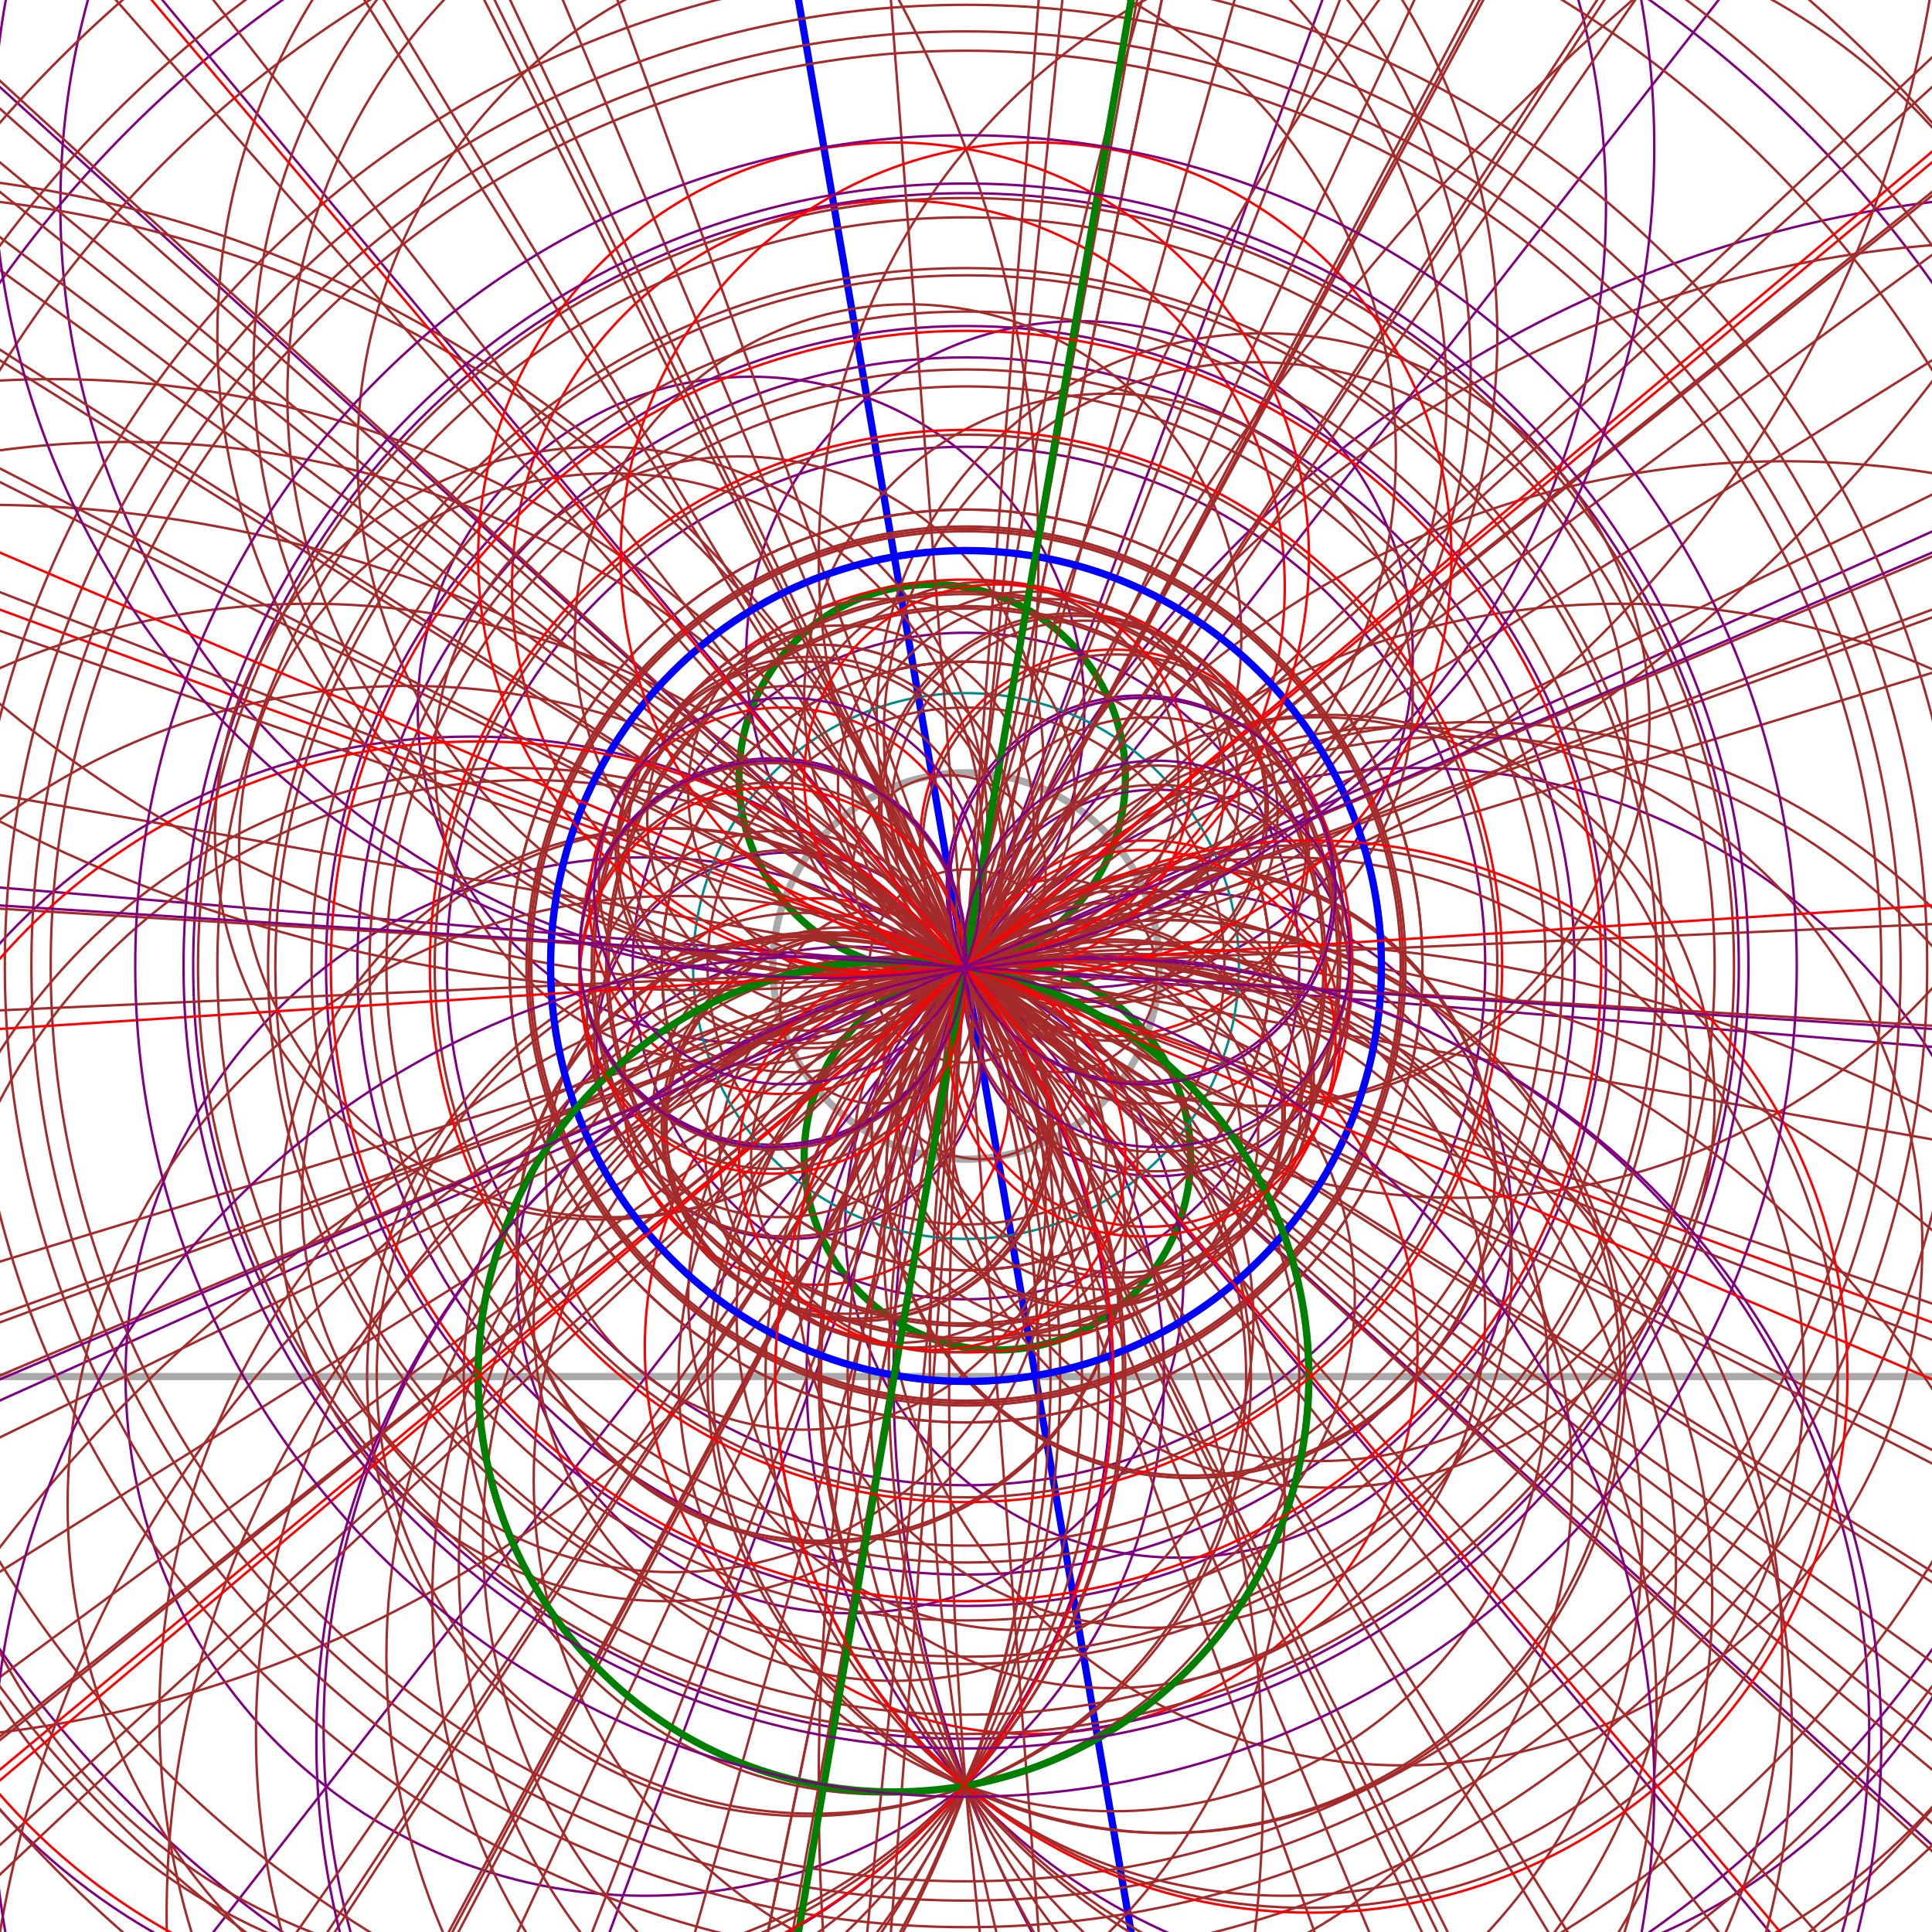
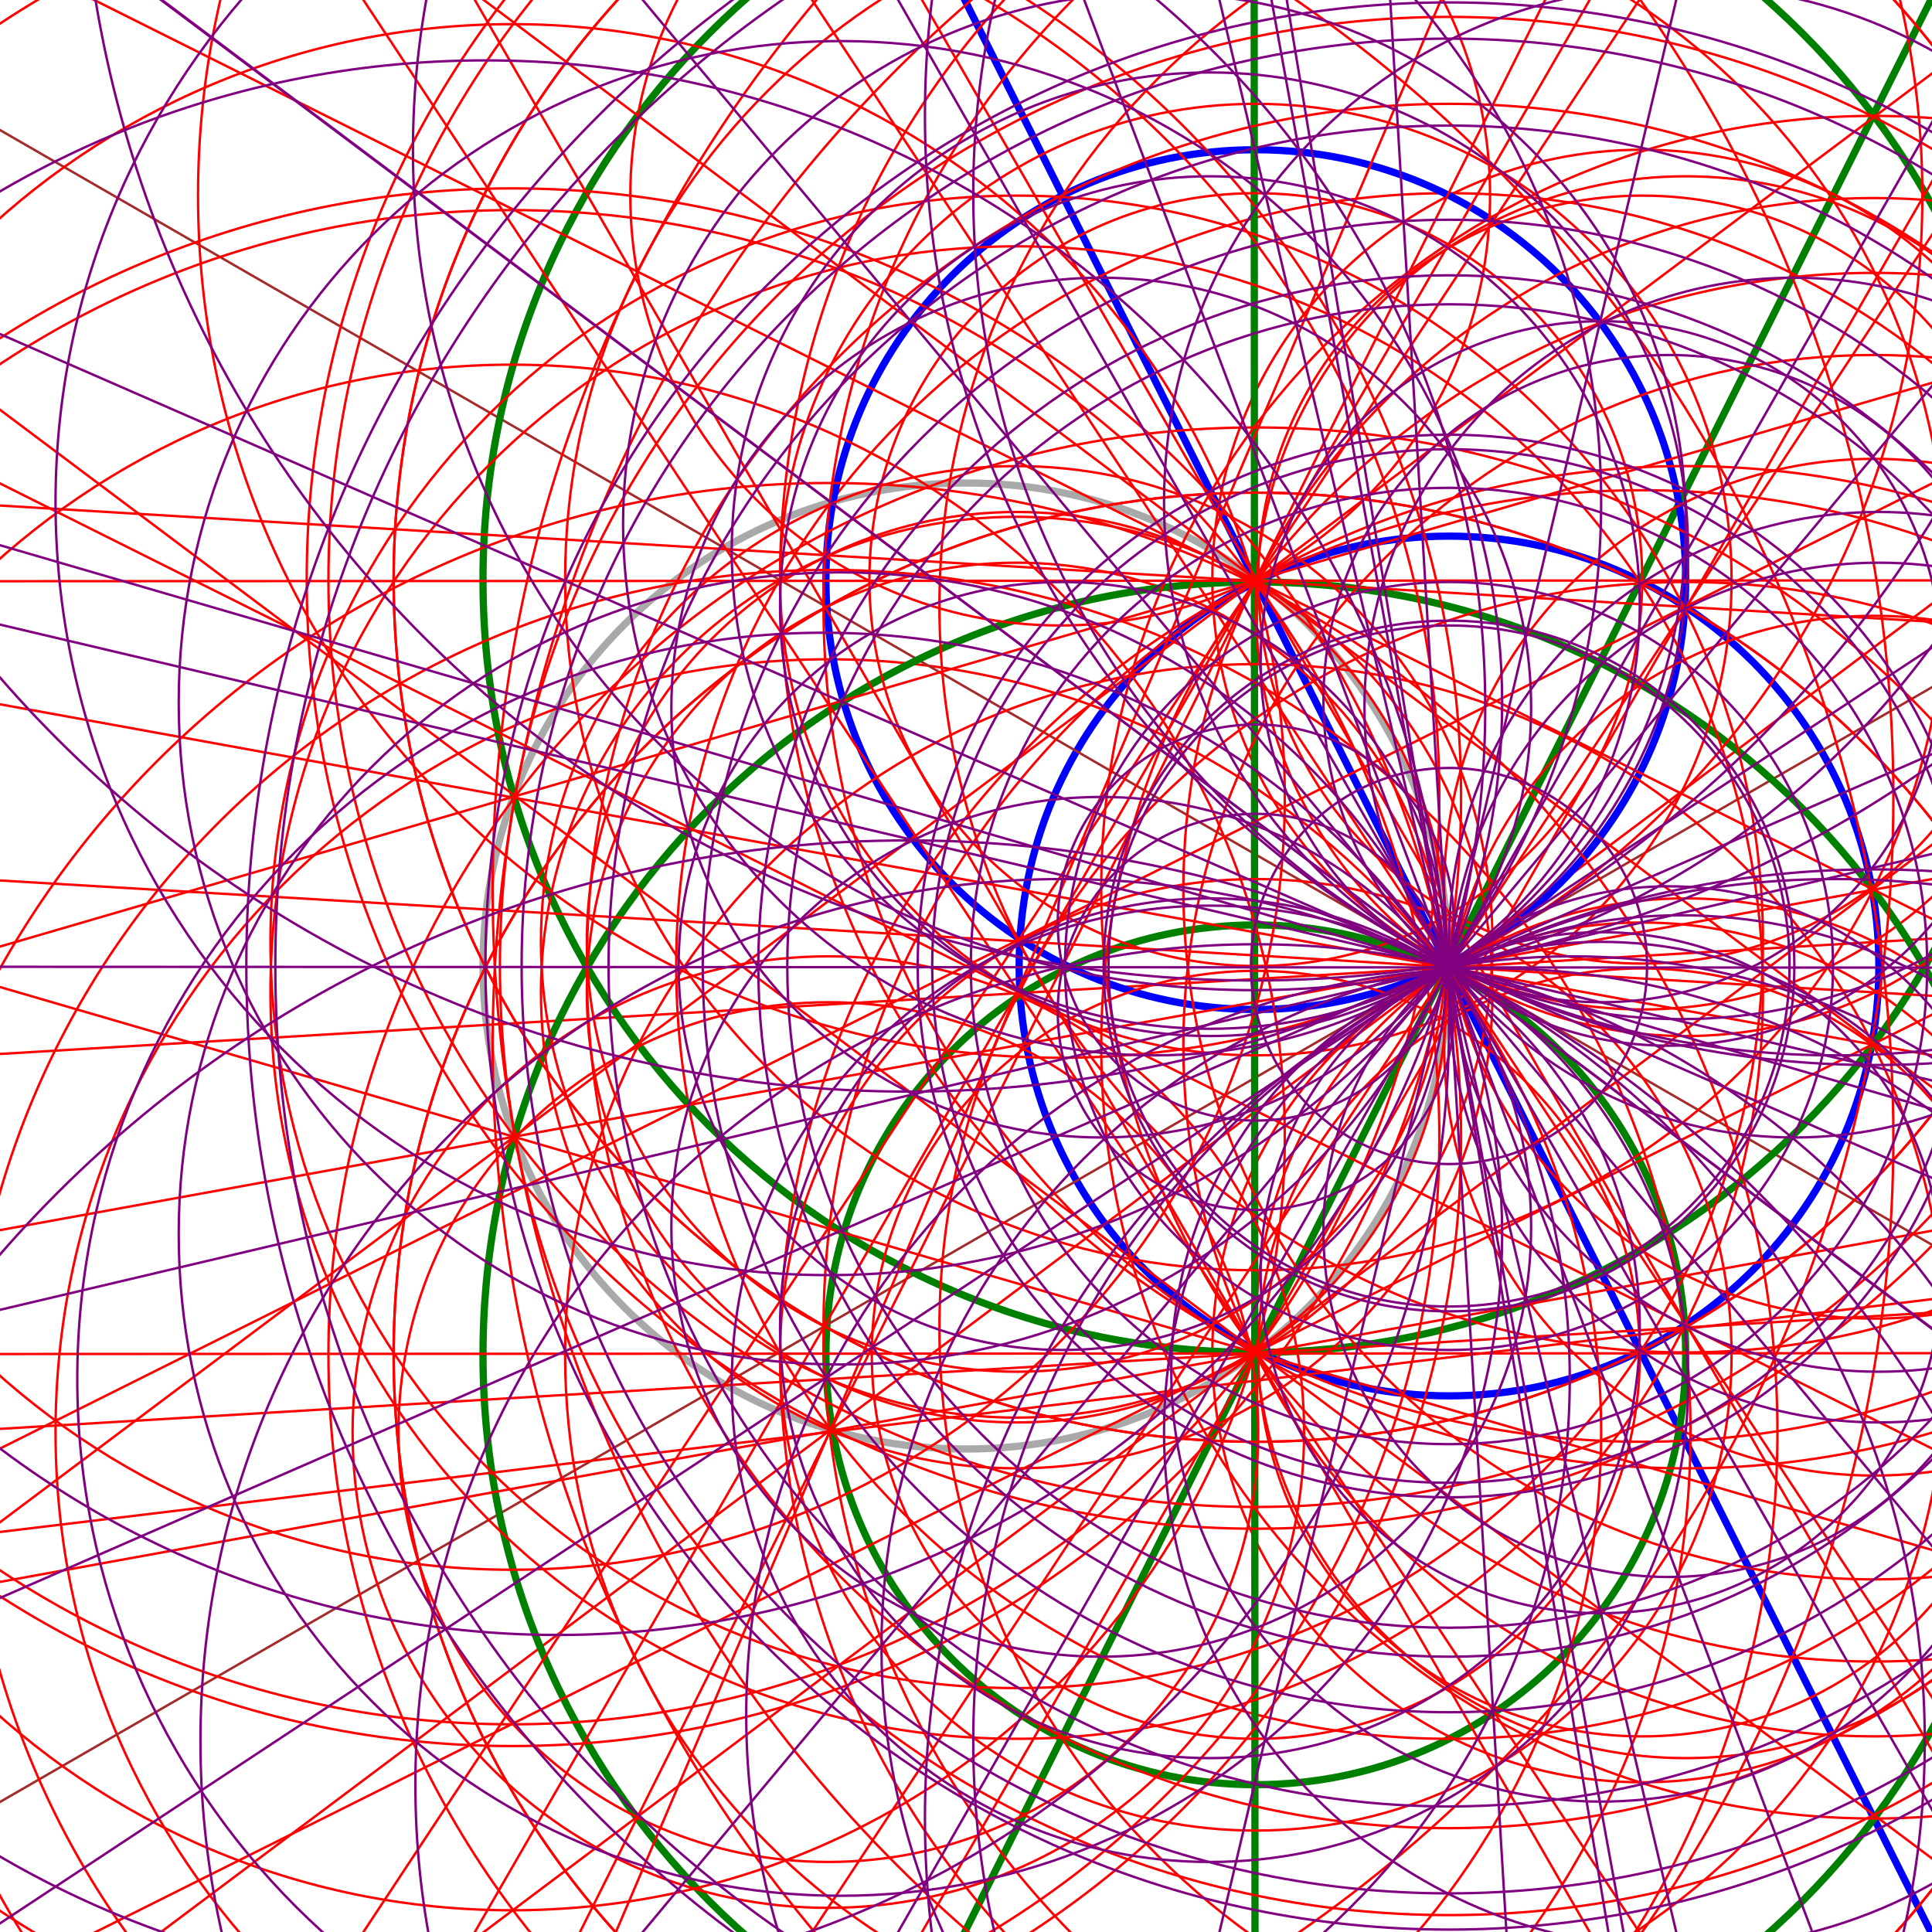
<svg xmlns="http://www.w3.org/2000/svg" viewBox="0 0 800 800">
-   <circle cx="400" cy="400" fill="none" r="80" stroke="darkgray" stroke-width="3" />
-   <line fill="none" stroke="darkgray" stroke-width="3" x1="-800" x2="1600" y1="570" y2="570" />
-   <line fill="none" stroke="blue" stroke-width="3" x1="196" x2="603" y1="-782" y2="1582" />
-   <circle cx="413" cy="479" fill="none" r="80" stroke="green" stroke-width="3" />
-   <circle cx="386" cy="322" fill="none" r="80" stroke="green" stroke-width="3" />
-   <line fill="none" stroke="red" stroke-width="1" x1="-725" x2="1525" y1="-15" y2="815" />
-   <circle cx="475" cy="428" fill="none" r="80" stroke="red" stroke-width="1" />
-   <line fill="none" stroke="red" stroke-width="1" x1="1322" x2="-522" y1="-367" y2="1167" />
-   <circle cx="338" cy="452" fill="none" r="80" stroke="red" stroke-width="1" />
-   <circle cx="400" cy="400" fill="none" r="160" stroke="red" stroke-width="1" />
-   <circle cx="427" cy="558" fill="none" r="160" stroke="red" stroke-width="1" />
-   <circle cx="461" cy="349" fill="none" r="80" stroke="red" stroke-width="1" />
-   <circle cx="324" cy="373" fill="none" r="80" stroke="red" stroke-width="1" />
-   <circle cx="372" cy="243" fill="none" r="160" stroke="red" stroke-width="1" />
-   <circle cx="400" cy="400" fill="none" r="490" stroke="purple" stroke-width="1" />
-   <circle cx="860" cy="570" fill="none" r="490" stroke="purple" stroke-width="1" />
-   <line fill="none" stroke="purple" stroke-width="1" x1="-367" x2="1167" y1="-522" y2="1322" />
-   <circle cx="400" cy="400" fill="none" r="138" stroke="purple" stroke-width="1" />
-   <circle cx="488" cy="507" fill="none" r="138" stroke="purple" stroke-width="1" />
-   <circle cx="400" cy="400" fill="none" r="265" stroke="purple" stroke-width="1" />
-   <circle cx="195" cy="570" fill="none" r="265" stroke="purple" stroke-width="1" />
-   <line fill="none" stroke="purple" stroke-width="1" x1="815" x2="-15" y1="-725" y2="1525" />
-   <circle cx="352" cy="530" fill="none" r="138" stroke="purple" stroke-width="1" />
-   <line fill="none" stroke="purple" stroke-width="1" x1="-795" x2="1595" y1="302" y2="499" />
-   <circle cx="479" cy="407" fill="none" r="80" stroke="purple" stroke-width="1" />
-   <line fill="none" stroke="purple" stroke-width="1" x1="1494" x2="-694" y1="-92" y2="892" />
-   <circle cx="327" cy="433" fill="none" r="80" stroke="purple" stroke-width="1" />
-   <line fill="none" stroke="purple" stroke-width="1" x1="-487" x2="1287" y1="-407" y2="1207" />
-   <circle cx="400" cy="400" fill="none" r="252" stroke="purple" stroke-width="1" />
-   <circle cx="586" cy="570" fill="none" r="252" stroke="purple" stroke-width="1" />
-   <line fill="none" stroke="purple" stroke-width="1" x1="1137" x2="-337" y1="-546" y2="1346" />
-   <circle cx="400" cy="400" fill="none" r="215" stroke="purple" stroke-width="1" />
-   <circle cx="267" cy="570" fill="none" r="215" stroke="purple" stroke-width="1" />
-   <circle cx="400" cy="400" fill="none" r="320" stroke="purple" stroke-width="1" />
-   <circle cx="454" cy="716" fill="none" r="320" stroke="purple" stroke-width="1" />
-   <circle cx="447" cy="271" fill="none" r="138" stroke="purple" stroke-width="1" />
-   <circle cx="311" cy="294" fill="none" r="138" stroke="purple" stroke-width="1" />
-   <circle cx="472" cy="368" fill="none" r="80" stroke="purple" stroke-width="1" />
-   <circle cx="320" cy="394" fill="none" r="80" stroke="purple" stroke-width="1" />
-   <circle cx="345" cy="85" fill="none" r="320" stroke="purple" stroke-width="1" />
-   <circle cx="550" cy="456" fill="none" r="160" stroke="brown" stroke-width="1" />
-   <circle cx="276" cy="503" fill="none" r="160" stroke="brown" stroke-width="1" />
-   <circle cx="249" cy="345" fill="none" r="160" stroke="brown" stroke-width="1" />
-   <circle cx="523" cy="298" fill="none" r="160" stroke="brown" stroke-width="1" />
-   <line fill="none" stroke="brown" stroke-width="1" x1="1525" x2="-725" y1="-15" y2="815" />
-   <circle cx="-60" cy="570" fill="none" r="490" stroke="brown" stroke-width="1" />
-   <circle cx="483" cy="883" fill="none" r="490" stroke="brown" stroke-width="1" />
-   <circle cx="316" cy="-83" fill="none" r="490" stroke="brown" stroke-width="1" />
-   <circle cx="-60" cy="231" fill="none" r="490" stroke="brown" stroke-width="1" />
-   <line fill="none" stroke="brown" stroke-width="1" x1="905" x2="-105" y1="-688" y2="1488" />
-   <circle cx="433" cy="328" fill="none" r="80" stroke="brown" stroke-width="1" />
-   <line fill="none" stroke="brown" stroke-width="1" x1="722" x2="77" y1="-755" y2="1555" />
-   <circle cx="378" cy="478" fill="none" r="80" stroke="brown" stroke-width="1" />
-   <line fill="none" stroke="brown" stroke-width="1" x1="-781" x2="1581" y1="190" y2="611" />
-   <circle cx="400" cy="400" fill="none" r="966" stroke="brown" stroke-width="1" />
-   <circle cx="1351" cy="570" fill="none" r="966" stroke="brown" stroke-width="1" />
-   <line fill="none" stroke="brown" stroke-width="1" x1="610" x2="189" y1="-781" y2="1581" />
-   <circle cx="400" cy="400" fill="none" r="172" stroke="brown" stroke-width="1" />
-   <circle cx="369" cy="570" fill="none" r="172" stroke="brown" stroke-width="1" />
-   <line fill="none" stroke="brown" stroke-width="1" x1="639" x2="160" y1="-775" y2="1575" />
-   <circle cx="400" cy="400" fill="none" r="149" stroke="brown" stroke-width="1" />
-   <circle cx="370" cy="547" fill="none" r="149" stroke="brown" stroke-width="1" />
-   <circle cx="400" cy="400" fill="none" r="981" stroke="brown" stroke-width="1" />
-   <circle cx="1320" cy="740" fill="none" r="981" stroke="brown" stroke-width="1" />
-   <circle cx="451" cy="462" fill="none" r="80" stroke="brown" stroke-width="1" />
-   <circle cx="400" cy="400" fill="none" r="113" stroke="darkcyan" stroke-width="1" />
-   <circle cx="348" cy="339" fill="none" r="80" stroke="brown" stroke-width="1" />
-   <circle cx="400" cy="400" fill="none" r="220" stroke="brown" stroke-width="1" />
-   <circle cx="541" cy="570" fill="none" r="220" stroke="brown" stroke-width="1" />
-   <circle cx="423" cy="537" fill="none" r="138" stroke="brown" stroke-width="1" />
-   <circle cx="376" cy="264" fill="none" r="138" stroke="brown" stroke-width="1" />
-   <line fill="none" stroke="brown" stroke-width="1" x1="1504" x2="-704" y1="-68" y2="868" />
-   <circle cx="473" cy="369" fill="none" r="80" stroke="brown" stroke-width="1" />
-   <line fill="none" stroke="brown" stroke-width="1" x1="1061" x2="-261" y1="-600" y2="1400" />
-   <circle cx="355" cy="467" fill="none" r="80" stroke="brown" stroke-width="1" />
-   <line fill="none" stroke="brown" stroke-width="1" x1="-536" x2="1336" y1="-350" y2="1150" />
-   <circle cx="400" cy="400" fill="none" r="271" stroke="brown" stroke-width="1" />
-   <circle cx="611" cy="570" fill="none" r="271" stroke="brown" stroke-width="1" />
-   <line fill="none" stroke="brown" stroke-width="1" x1="639" x2="160" y1="-775" y2="1575" />
-   <circle cx="400" cy="400" fill="none" r="173" stroke="brown" stroke-width="1" />
-   <circle cx="365" cy="570" fill="none" r="173" stroke="brown" stroke-width="1" />
-   <circle cx="400" cy="400" fill="none" r="240" stroke="brown" stroke-width="1" />
-   <circle cx="440" cy="637" fill="none" r="240" stroke="brown" stroke-width="1" />
-   <line fill="none" stroke="brown" stroke-width="1" x1="-522" x2="1322" y1="-367" y2="1167" />
-   <circle cx="604" cy="570" fill="none" r="265" stroke="brown" stroke-width="1" />
-   <circle cx="444" cy="662" fill="none" r="265" stroke="brown" stroke-width="1" />
-   <circle cx="355" cy="139" fill="none" r="265" stroke="brown" stroke-width="1" />
-   <circle cx="604" cy="231" fill="none" r="265" stroke="brown" stroke-width="1" />
-   <line fill="none" stroke="brown" stroke-width="1" x1="-219" x2="1019" y1="-627" y2="1427" />
-   <circle cx="441" cy="469" fill="none" r="80" stroke="brown" stroke-width="1" />
-   <line fill="none" stroke="brown" stroke-width="1" x1="-497" x2="1297" y1="-396" y2="1196" />
-   <circle cx="340" cy="347" fill="none" r="80" stroke="brown" stroke-width="1" />
-   <line fill="none" stroke="brown" stroke-width="1" x1="-7" x2="807" y1="-728" y2="1528" />
-   <circle cx="400" cy="400" fill="none" r="180" stroke="brown" stroke-width="1" />
-   <circle cx="461" cy="570" fill="none" r="180" stroke="brown" stroke-width="1" />
-   <line fill="none" stroke="brown" stroke-width="1" x1="1528" x2="-728" y1="-7" y2="807" />
-   <circle cx="400" cy="400" fill="none" r="499" stroke="brown" stroke-width="1" />
-   <circle cx="-69" cy="570" fill="none" r="499" stroke="brown" stroke-width="1" />
-   <line fill="none" stroke="brown" stroke-width="1" x1="-62" x2="862" y1="-707" y2="1507" />
-   <circle cx="400" cy="400" fill="none" r="155" stroke="brown" stroke-width="1" />
-   <circle cx="460" cy="544" fill="none" r="155" stroke="brown" stroke-width="1" />
-   <circle cx="400" cy="400" fill="none" r="531" stroke="brown" stroke-width="1" />
-   <circle cx="-8" cy="740" fill="none" r="531" stroke="brown" stroke-width="1" />
-   <circle cx="372" cy="476" fill="none" r="80" stroke="brown" stroke-width="1" />
-   <circle cx="427" cy="325" fill="none" r="80" stroke="brown" stroke-width="1" />
-   <circle cx="400" cy="400" fill="none" r="181" stroke="brown" stroke-width="1" />
-   <circle cx="337" cy="570" fill="none" r="181" stroke="brown" stroke-width="1" />
-   <line fill="none" stroke="brown" stroke-width="1" x1="-557" x2="1357" y1="-322" y2="1122" />
-   <circle cx="463" cy="449" fill="none" r="80" stroke="brown" stroke-width="1" />
-   <line fill="none" stroke="brown" stroke-width="1" x1="-797" x2="1597" y1="328" y2="473" />
-   <circle cx="320" cy="396" fill="none" r="80" stroke="brown" stroke-width="1" />
-   <line fill="none" stroke="brown" stroke-width="1" x1="-135" x2="935" y1="-673" y2="1473" />
-   <circle cx="400" cy="400" fill="none" r="189" stroke="brown" stroke-width="1" />
-   <circle cx="484" cy="570" fill="none" r="189" stroke="brown" stroke-width="1" />
-   <line fill="none" stroke="brown" stroke-width="1" x1="1274" x2="-474" y1="-422" y2="1222" />
-   <circle cx="400" cy="400" fill="none" r="247" stroke="brown" stroke-width="1" />
-   <circle cx="219" cy="570" fill="none" r="247" stroke="brown" stroke-width="1" />
-   <circle cx="400" cy="400" fill="none" r="2060" stroke="brown" stroke-width="1" />
-   <circle cx="2453" cy="570" fill="none" r="2060" stroke="brown" stroke-width="1" />
-   <circle cx="400" cy="400" fill="none" r="40" stroke="brown" stroke-width="1" />
-   <circle cx="439" cy="404" fill="none" r="40" stroke="brown" stroke-width="1" />
-   <line fill="none" stroke="brown" stroke-width="1" x1="1083" x2="-283" y1="-586" y2="1386" />
-   <circle cx="445" cy="335" fill="none" r="80" stroke="brown" stroke-width="1" />
-   <line fill="none" stroke="brown" stroke-width="1" x1="-112" x2="912" y1="-685" y2="1485" />
-   <circle cx="434" cy="473" fill="none" r="80" stroke="brown" stroke-width="1" />
-   <circle cx="406" cy="440" fill="none" r="40" stroke="brown" stroke-width="1" />
-   <line fill="none" stroke="brown" stroke-width="1" x1="-484" x2="1284" y1="-410" y2="1210" />
-   <circle cx="400" cy="400" fill="none" r="126" stroke="brown" stroke-width="1" />
-   <circle cx="493" cy="486" fill="none" r="126" stroke="brown" stroke-width="1" />
-   <line fill="none" stroke="brown" stroke-width="1" x1="-733" x2="1533" y1="6" y2="795" />
-   <circle cx="400" cy="400" fill="none" r="154" stroke="brown" stroke-width="1" />
-   <circle cx="546" cy="451" fill="none" r="154" stroke="brown" stroke-width="1" />
-   <circle cx="400" cy="400" fill="none" r="413" stroke="brown" stroke-width="1" />
-   <circle cx="22" cy="570" fill="none" r="413" stroke="brown" stroke-width="1" />
-   <circle cx="363" cy="417" fill="none" r="40" stroke="brown" stroke-width="1" />
-   <line fill="none" stroke="brown" stroke-width="1" x1="520" x2="279" y1="-793" y2="1593" />
-   <circle cx="391" cy="480" fill="none" r="80" stroke="brown" stroke-width="1" />
-   <line fill="none" stroke="brown" stroke-width="1" x1="-573" x2="1373" y1="-301" y2="1101" />
-   <circle cx="335" cy="354" fill="none" r="80" stroke="brown" stroke-width="1" />
-   <line fill="none" stroke="brown" stroke-width="1" x1="963" x2="-163" y1="-659" y2="1459" />
-   <circle cx="340" cy="512" fill="none" r="126" stroke="brown" stroke-width="1" />
-   <line fill="none" stroke="brown" stroke-width="1" x1="1336" x2="-536" y1="-350" y2="1150" />
-   <circle cx="279" cy="497" fill="none" r="154" stroke="brown" stroke-width="1" />
-   <circle cx="459" cy="454" fill="none" r="80" stroke="brown" stroke-width="1" />
-   <circle cx="340" cy="347" fill="none" r="80" stroke="brown" stroke-width="1" />
-   <circle cx="400" cy="400" fill="none" r="126" stroke="brown" stroke-width="1" />
-   <circle cx="493" cy="485" fill="none" r="126" stroke="brown" stroke-width="1" />
-   <line fill="none" stroke="brown" stroke-width="1" x1="1287" x2="-487" y1="-407" y2="1207" />
-   <circle cx="213" cy="570" fill="none" r="252" stroke="brown" stroke-width="1" />
-   <circle cx="442" cy="649" fill="none" r="252" stroke="brown" stroke-width="1" />
-   <circle cx="357" cy="152" fill="none" r="252" stroke="brown" stroke-width="1" />
-   <line fill="none" stroke="brown" stroke-width="1" x1="966" x2="-166" y1="-657" y2="1457" />
-   <circle cx="280" cy="623" fill="none" r="252" stroke="brown" stroke-width="1" />
-   <line fill="none" stroke="brown" stroke-width="1" x1="1338" x2="-538" y1="-348" y2="1148" />
-   <circle cx="462" cy="351" fill="none" r="80" stroke="brown" stroke-width="1" />
-   <line fill="none" stroke="brown" stroke-width="1" x1="1056" x2="-256" y1="-604" y2="1404" />
-   <circle cx="356" cy="467" fill="none" r="80" stroke="brown" stroke-width="1" />
-   <line fill="none" stroke="brown" stroke-width="1" x1="-719" x2="1519" y1="-33" y2="833" />
-   <circle cx="400" cy="400" fill="none" r="470" stroke="brown" stroke-width="1" />
-   <circle cx="838" cy="570" fill="none" r="470" stroke="brown" stroke-width="1" />
-   <line fill="none" stroke="brown" stroke-width="1" x1="833" x2="-33" y1="-719" y2="1519" />
-   <circle cx="400" cy="400" fill="none" r="182" stroke="brown" stroke-width="1" />
-   <circle cx="334" cy="570" fill="none" r="182" stroke="brown" stroke-width="1" />
-   <circle cx="400" cy="400" fill="none" r="398" stroke="brown" stroke-width="1" />
-   <circle cx="467" cy="793" fill="none" r="398" stroke="brown" stroke-width="1" />
-   <line fill="none" stroke="brown" stroke-width="1" x1="958" x2="-158" y1="-662" y2="1462" />
-   <circle cx="400" cy="400" fill="none" r="126" stroke="brown" stroke-width="1" />
-   <circle cx="340" cy="513" fill="none" r="126" stroke="brown" stroke-width="1" />
-   <line fill="none" stroke="brown" stroke-width="1" x1="491" x2="308" y1="-796" y2="1596" />
-   <circle cx="400" cy="400" fill="none" r="310" stroke="brown" stroke-width="1" />
-   <circle cx="376" cy="710" fill="none" r="310" stroke="brown" stroke-width="1" />
-   <circle cx="350" cy="464" fill="none" r="80" stroke="brown" stroke-width="1" />
-   <circle cx="449" cy="337" fill="none" r="80" stroke="brown" stroke-width="1" />
-   <circle cx="400" cy="400" fill="none" r="107" stroke="brown" stroke-width="1" />
-   <circle cx="333" cy="485" fill="none" r="107" stroke="brown" stroke-width="1" />
-   <line fill="none" stroke="brown" stroke-width="1" x1="-337" x2="1137" y1="-546" y2="1346" />
-   <circle cx="532" cy="570" fill="none" r="215" stroke="brown" stroke-width="1" />
-   <circle cx="436" cy="613" fill="none" r="215" stroke="brown" stroke-width="1" />
-   <circle cx="363" cy="188" fill="none" r="215" stroke="brown" stroke-width="1" />
-   <line fill="none" stroke="brown" stroke-width="1" x1="-611" x2="1411" y1="-245" y2="1045" />
-   <circle cx="581" cy="516" fill="none" r="215" stroke="brown" stroke-width="1" />
-   <line fill="none" stroke="brown" stroke-width="1" x1="-392" x2="1192" y1="-500" y2="1300" />
-   <circle cx="452" cy="461" fill="none" r="80" stroke="brown" stroke-width="1" />
-   <line fill="none" stroke="brown" stroke-width="1" x1="-666" x2="1466" y1="-149" y2="949" />
-   <circle cx="328" cy="364" fill="none" r="80" stroke="brown" stroke-width="1" />
-   <line fill="none" stroke="brown" stroke-width="1" x1="-126" x2="926" y1="-678" y2="1478" />
-   <circle cx="400" cy="400" fill="none" r="189" stroke="brown" stroke-width="1" />
-   <circle cx="482" cy="570" fill="none" r="189" stroke="brown" stroke-width="1" />
-   <line fill="none" stroke="brown" stroke-width="1" x1="1478" x2="-678" y1="-126" y2="926" />
-   <circle cx="400" cy="400" fill="none" r="387" stroke="brown" stroke-width="1" />
-   <circle cx="52" cy="570" fill="none" r="387" stroke="brown" stroke-width="1" />
-   <circle cx="400" cy="400" fill="none" r="289" stroke="brown" stroke-width="1" />
-   <circle cx="449" cy="686" fill="none" r="289" stroke="brown" stroke-width="1" />
-   <line fill="none" stroke="brown" stroke-width="1" x1="-234" x2="1034" y1="-618" y2="1418" />
-   <circle cx="400" cy="400" fill="none" r="148" stroke="brown" stroke-width="1" />
-   <circle cx="478" cy="526" fill="none" r="148" stroke="brown" stroke-width="1" />
-   <line fill="none" stroke="brown" stroke-width="1" x1="308" x2="491" y1="-796" y2="1596" />
-   <circle cx="400" cy="400" fill="none" r="318" stroke="brown" stroke-width="1" />
-   <circle cx="424" cy="718" fill="none" r="318" stroke="brown" stroke-width="1" />
-   <line fill="none" stroke="brown" stroke-width="1" x1="-616" x2="1416" y1="-237" y2="1037" />
-   <circle cx="671" cy="570" fill="none" r="320" stroke="brown" stroke-width="1" />
-   <line fill="none" stroke="brown" stroke-width="1" x1="1416" x2="-616" y1="-237" y2="1037" />
-   <circle cx="128" cy="570" fill="none" r="320" stroke="brown" stroke-width="1" />
-   <line fill="none" stroke="brown" stroke-width="1" x1="1598" x2="-798" y1="347" y2="454" />
-   <circle cx="479" cy="397" fill="none" r="80" stroke="brown" stroke-width="1" />
-   <line fill="none" stroke="brown" stroke-width="1" x1="1547" x2="-747" y1="51" y2="750" />
-   <circle cx="323" cy="424" fill="none" r="80" stroke="brown" stroke-width="1" />
-   <line fill="none" stroke="brown" stroke-width="1" x1="-672" x2="1472" y1="-137" y2="937" />
-   <circle cx="400" cy="400" fill="none" r="379" stroke="brown" stroke-width="1" />
-   <circle cx="739" cy="570" fill="none" r="379" stroke="brown" stroke-width="1" />
-   <line fill="none" stroke="brown" stroke-width="1" x1="1366" x2="-566" y1="-311" y2="1111" />
-   <circle cx="400" cy="400" fill="none" r="286" stroke="brown" stroke-width="1" />
-   <circle cx="169" cy="570" fill="none" r="286" stroke="brown" stroke-width="1" />
-   <circle cx="400" cy="400" fill="none" r="640" stroke="brown" stroke-width="1" />
-   <circle cx="508" cy="1030" fill="none" r="640" stroke="brown" stroke-width="1" />
-   <circle cx="479" cy="405" fill="none" r="80" stroke="brown" stroke-width="1" />
-   <circle cx="336" cy="352" fill="none" r="80" stroke="brown" stroke-width="1" />
-   <circle cx="359" cy="164" fill="none" r="240" stroke="brown" stroke-width="1" />
-   <circle cx="444" cy="334" fill="none" r="80" stroke="brown" stroke-width="1" />
-   <circle cx="326" cy="432" fill="none" r="80" stroke="brown" stroke-width="1" />
-   <circle cx="464" cy="447" fill="none" r="80" stroke="brown" stroke-width="1" />
-   <circle cx="408" cy="321" fill="none" r="80" stroke="brown" stroke-width="1" />
-   <circle cx="393" cy="361" fill="none" r="40" stroke="brown" stroke-width="1" />
-   <circle cx="459" cy="289" fill="none" r="126" stroke="brown" stroke-width="1" />
-   <circle cx="520" cy="304" fill="none" r="154" stroke="brown" stroke-width="1" />
-   <circle cx="365" cy="328" fill="none" r="80" stroke="brown" stroke-width="1" />
-   <circle cx="354" cy="466" fill="none" r="80" stroke="brown" stroke-width="1" />
-   <circle cx="306" cy="315" fill="none" r="126" stroke="brown" stroke-width="1" />
-   <circle cx="253" cy="350" fill="none" r="154" stroke="brown" stroke-width="1" />
-   <circle cx="476" cy="377" fill="none" r="80" stroke="brown" stroke-width="1" />
-   <circle cx="320" cy="404" fill="none" r="80" stroke="brown" stroke-width="1" />
-   <circle cx="291" cy="-230" fill="none" r="640" stroke="brown" stroke-width="1" />
-   <circle cx="400" cy="400" fill="none" r="172" stroke="blue" stroke-width="3" />
-   <line fill="none" stroke="green" stroke-width="3" x1="603" x2="196" y1="-782" y2="1582" />
-   <circle cx="370" cy="570" fill="none" r="172" stroke="green" stroke-width="3" />
-   <circle cx="370" cy="231" fill="none" r="172" stroke="red" stroke-width="1" />
-   <circle cx="386" cy="479" fill="none" r="80" stroke="red" stroke-width="1" />
-   <circle cx="413" cy="322" fill="none" r="80" stroke="red" stroke-width="1" />
-   <circle cx="429" cy="231" fill="none" r="172" stroke="red" stroke-width="1" />
-   <line fill="none" stroke="red" stroke-width="1" x1="-703" x2="1503" y1="-72" y2="872" />
-   <circle cx="473" cy="432" fill="none" r="80" stroke="red" stroke-width="1" />
-   <line fill="none" stroke="red" stroke-width="1" x1="1597" x2="-797" y1="324" y2="477" />
-   <circle cx="320" cy="406" fill="none" r="80" stroke="red" stroke-width="1" />
-   <line fill="none" stroke="red" stroke-width="1" x1="-373" x2="1173" y1="-517" y2="1317" />
-   <circle cx="400" cy="400" fill="none" r="222" stroke="red" stroke-width="1" />
-   <circle cx="543" cy="570" fill="none" r="222" stroke="red" stroke-width="1" />
-   <line fill="none" stroke="red" stroke-width="1" x1="1317" x2="-517" y1="-373" y2="1173" />
-   <circle cx="400" cy="400" fill="none" r="263" stroke="red" stroke-width="1" />
-   <circle cx="198" cy="570" fill="none" r="263" stroke="red" stroke-width="1" />
-   <circle cx="400" cy="400" fill="none" r="324" stroke="purple" stroke-width="1" />
-   <circle cx="455" cy="721" fill="none" r="324" stroke="purple" stroke-width="1" />
-   <circle cx="400" cy="400" fill="none" r="344" stroke="purple" stroke-width="1" />
-   <circle cx="341" cy="740" fill="none" r="344" stroke="purple" stroke-width="1" />
-   <line fill="none" stroke="purple" stroke-width="1" x1="1503" x2="-703" y1="-72" y2="872" />
-   <circle cx="473" cy="369" fill="none" r="80" stroke="purple" stroke-width="1" />
-   <line fill="none" stroke="purple" stroke-width="1" x1="-797" x2="1597" y1="324" y2="477" />
-   <circle cx="320" cy="395" fill="none" r="80" stroke="purple" stroke-width="1" />
-   <circle cx="341" cy="61" fill="none" r="344" stroke="purple" stroke-width="1" />
-   <circle cx="479" cy="395" fill="none" r="80" stroke="purple" stroke-width="1" />
-   <circle cx="326" cy="369" fill="none" r="80" stroke="purple" stroke-width="1" />
+   <circle cx="400" cy="400" fill="none" r="200" stroke="darkgray" stroke-width="3" />
+   <line fill="none" stroke="blue" stroke-width="3" x1="23" x2="1096" y1="-753" y2="1393" />
+   <circle cx="600" cy="400" fill="none" r="178" stroke="blue" stroke-width="3" />
+   <line fill="none" stroke="green" stroke-width="3" x1="1096" x2="23" y1="-593" y2="1553" />
+   <circle cx="520" cy="561" fill="none" r="178" stroke="green" stroke-width="3" />
+   <circle cx="680" cy="560" fill="none" r="178" stroke="red" stroke-width="1" />
+   <circle cx="680" cy="240" fill="none" r="178" stroke="red" stroke-width="1" />
+   <line fill="none" stroke="red" stroke-width="1" x1="1432" x2="-488" y1="-224" y2="1216" />
+   <circle cx="600" cy="400" fill="none" r="320" stroke="red" stroke-width="1" />
+   <circle cx="343" cy="593" fill="none" r="320" stroke="red" stroke-width="1" />
+   <line fill="none" stroke="red" stroke-width="1" x1="-121" x2="1200" y1="-693" y2="1309" />
+   <circle cx="698" cy="550" fill="none" r="178" stroke="red" stroke-width="1" />
+   <line fill="none" stroke="brown" stroke-width="1" x1="-589" x2="1489" y1="-286" y2="913" />
+   <line fill="none" stroke="red" stroke-width="1" x1="1598" x2="-797" y1="341" y2="484" />
+   <circle cx="421" cy="411" fill="none" r="178" stroke="red" stroke-width="1" />
+   <line fill="none" stroke="brown" stroke-width="1" x1="1489" x2="-589" y1="-113" y2="1086" />
+   <circle cx="520" cy="240" fill="none" r="178" stroke="blue" stroke-width="3" />
+   <line fill="none" stroke="green" stroke-width="3" x1="519" x2="520" y1="-800" y2="1600" />
+   <circle cx="520" cy="240" fill="none" r="320" stroke="green" stroke-width="3" />
+   <circle cx="520" cy="561" fill="none" r="320" stroke="green" stroke-width="3" />
+   <circle cx="600" cy="400" fill="none" r="357" stroke="red" stroke-width="1" />
+   <circle cx="439" cy="81" fill="none" r="357" stroke="red" stroke-width="1" />
+   <line fill="none" stroke="red" stroke-width="1" x1="1200" x2="-121" y1="-509" y2="1493" />
+   <circle cx="698" cy="251" fill="none" r="178" stroke="red" stroke-width="1" />
+   <line fill="none" stroke="red" stroke-width="1" x1="-797" x2="1598" y1="317" y2="460" />
+   <circle cx="421" cy="390" fill="none" r="178" stroke="red" stroke-width="1" />
+   <line fill="none" stroke="red" stroke-width="1" x1="-774" x2="1587" y1="151" y2="580" />
+   <circle cx="600" cy="400" fill="none" r="393" stroke="red" stroke-width="1" />
+   <circle cx="212" cy="330" fill="none" r="393" stroke="red" stroke-width="1" />
+   <circle cx="776" cy="433" fill="none" r="178" stroke="red" stroke-width="1" />
+   <line fill="none" stroke="red" stroke-width="1" x1="1587" x2="-774" y1="221" y2="650" />
+   <circle cx="212" cy="471" fill="none" r="393" stroke="red" stroke-width="1" />
+   <circle cx="776" cy="368" fill="none" r="178" stroke="red" stroke-width="1" />
+   <circle cx="520" cy="240" fill="none" r="357" stroke="red" stroke-width="1" />
+   <circle cx="680" cy="560" fill="none" r="357" stroke="red" stroke-width="1" />
+   <line fill="none" stroke="red" stroke-width="1" x1="-800" x2="1600" y1="241" y2="240" />
+   <circle cx="520" cy="240" fill="none" r="160" stroke="red" stroke-width="1" />
+   <circle cx="680" cy="240" fill="none" r="159" stroke="red" stroke-width="1" />
+   <line fill="none" stroke="red" stroke-width="1" x1="968" x2="-104" y1="-657" y2="1489" />
+   <circle cx="520" cy="240" fill="none" r="393" stroke="red" stroke-width="1" />
+   <circle cx="343" cy="593" fill="none" r="393" stroke="red" stroke-width="1" />
+   <line fill="none" stroke="red" stroke-width="1" x1="-40" x2="1159" y1="-731" y2="1347" />
+   <circle cx="520" cy="240" fill="none" r="357" stroke="red" stroke-width="1" />
+   <circle cx="698" cy="550" fill="none" r="357" stroke="red" stroke-width="1" />
+   <line fill="none" stroke="red" stroke-width="1" x1="1020" x2="-179" y1="-627" y2="1451" />
+   <circle cx="520" cy="240" fill="none" r="197" stroke="red" stroke-width="1" />
+   <circle cx="421" cy="411" fill="none" r="197" stroke="red" stroke-width="1" />
+   <circle cx="439" cy="81" fill="none" r="178" stroke="red" stroke-width="1" />
+   <line fill="none" stroke="red" stroke-width="1" x1="-787" x2="1607" y1="162" y2="306" />
+   <line fill="none" stroke="red" stroke-width="1" x1="1071" x2="-251" y1="-594" y2="1408" />
+   <line fill="none" stroke="red" stroke-width="1" x1="1518" x2="-785" y1="-51" y2="621" />
+   <circle cx="212" cy="330" fill="none" r="320" stroke="red" stroke-width="1" />
+   <line fill="none" stroke="red" stroke-width="1" x1="-439" x2="1479" y1="-480" y2="960" />
+   <circle cx="776" cy="433" fill="none" r="320" stroke="red" stroke-width="1" />
+   <line fill="none" stroke="red" stroke-width="1" x1="1326" x2="-593" y1="-364" y2="1075" />
+   <circle cx="520" cy="240" fill="none" r="384" stroke="red" stroke-width="1" />
+   <circle cx="212" cy="471" fill="none" r="384" stroke="red" stroke-width="1" />
+   <line fill="none" stroke="red" stroke-width="1" x1="-585" x2="1561" y1="-312" y2="761" />
+   <circle cx="520" cy="240" fill="none" r="286" stroke="red" stroke-width="1" />
+   <circle cx="776" cy="368" fill="none" r="286" stroke="red" stroke-width="1" />
+   <line fill="none" stroke="red" stroke-width="1" x1="-800" x2="1600" y1="561" y2="560" />
+   <circle cx="520" cy="561" fill="none" r="159" stroke="red" stroke-width="1" />
+   <circle cx="680" cy="560" fill="none" r="159" stroke="red" stroke-width="1" />
+   <circle cx="520" cy="561" fill="none" r="357" stroke="red" stroke-width="1" />
+   <circle cx="680" cy="240" fill="none" r="357" stroke="red" stroke-width="1" />
+   <line fill="none" stroke="red" stroke-width="1" x1="1612" x2="-748" y1="362" y2="791" />
+   <circle cx="343" cy="593" fill="none" r="178" stroke="red" stroke-width="1" />
+   <line fill="none" stroke="red" stroke-width="1" x1="1607" x2="-787" y1="495" y2="639" />
+   <line fill="none" stroke="red" stroke-width="1" x1="-251" x2="1071" y1="-608" y2="1394" />
+   <line fill="none" stroke="red" stroke-width="1" x1="1159" x2="-40" y1="-547" y2="1531" />
+   <circle cx="520" cy="561" fill="none" r="357" stroke="red" stroke-width="1" />
+   <circle cx="698" cy="251" fill="none" r="357" stroke="red" stroke-width="1" />
+   <line fill="none" stroke="red" stroke-width="1" x1="-179" x2="1020" y1="-651" y2="1427" />
+   <circle cx="520" cy="561" fill="none" r="197" stroke="red" stroke-width="1" />
+   <circle cx="421" cy="390" fill="none" r="197" stroke="red" stroke-width="1" />
+   <line fill="none" stroke="red" stroke-width="1" x1="-593" x2="1326" y1="-275" y2="1164" />
+   <circle cx="520" cy="561" fill="none" r="384" stroke="red" stroke-width="1" />
+   <circle cx="212" cy="330" fill="none" r="384" stroke="red" stroke-width="1" />
+   <line fill="none" stroke="red" stroke-width="1" x1="1561" x2="-585" y1="40" y2="1112" />
+   <circle cx="520" cy="561" fill="none" r="286" stroke="red" stroke-width="1" />
+   <circle cx="776" cy="433" fill="none" r="286" stroke="red" stroke-width="1" />
+   <line fill="none" stroke="red" stroke-width="1" x1="-785" x2="1518" y1="180" y2="851" />
+   <circle cx="212" cy="471" fill="none" r="320" stroke="red" stroke-width="1" />
+   <line fill="none" stroke="red" stroke-width="1" x1="1479" x2="-439" y1="-160" y2="1280" />
+   <circle cx="776" cy="368" fill="none" r="320" stroke="red" stroke-width="1" />
+   <line fill="none" stroke="red" stroke-width="1" x1="1613" x2="-769" y1="440" y2="727" />
+   <circle cx="343" cy="593" fill="none" r="357" stroke="red" stroke-width="1" />
+   <line fill="none" stroke="red" stroke-width="1" x1="893" x2="-49" y1="-694" y2="1512" />
+   <circle cx="343" cy="593" fill="none" r="197" stroke="red" stroke-width="1" />
+   <line fill="none" stroke="red" stroke-width="1" x1="-673" x2="1473" y1="-136" y2="936" />
+   <circle cx="698" cy="550" fill="none" r="309" stroke="red" stroke-width="1" />
+   <circle cx="421" cy="411" fill="none" r="309" stroke="red" stroke-width="1" />
+   <line fill="none" stroke="red" stroke-width="1" x1="1473" x2="-673" y1="-136" y2="936" />
+   <circle cx="698" cy="251" fill="none" r="309" stroke="red" stroke-width="1" />
+   <circle cx="421" cy="390" fill="none" r="309" stroke="red" stroke-width="1" />
+   <circle cx="212" cy="330" fill="none" r="572" stroke="red" stroke-width="1" />
+   <circle cx="776" cy="433" fill="none" r="572" stroke="red" stroke-width="1" />
+   <circle cx="212" cy="471" fill="none" r="572" stroke="red" stroke-width="1" />
+   <circle cx="776" cy="368" fill="none" r="572" stroke="red" stroke-width="1" />
+   <circle cx="600" cy="400" fill="none" r="214" stroke="purple" stroke-width="1" />
+   <circle cx="696" cy="593" fill="none" r="214" stroke="purple" stroke-width="1" />
+   <circle cx="440" cy="721" fill="none" r="357" stroke="purple" stroke-width="1" />
+   <line fill="none" stroke="purple" stroke-width="1" x1="1146" x2="-44" y1="-555" y2="1528" />
+   <circle cx="600" cy="400" fill="none" r="198" stroke="purple" stroke-width="1" />
+   <circle cx="501" cy="573" fill="none" r="198" stroke="purple" stroke-width="1" />
+   <circle cx="760" cy="721" fill="none" r="357" stroke="purple" stroke-width="1" />
+   <circle cx="778" cy="411" fill="none" r="178" stroke="purple" stroke-width="1" />
+   <circle cx="501" cy="550" fill="none" r="178" stroke="purple" stroke-width="1" />
+   <line fill="none" stroke="purple" stroke-width="1" x1="-44" x2="1146" y1="-728" y2="1355" />
+   <circle cx="501" cy="228" fill="none" r="198" stroke="purple" stroke-width="1" />
+   <circle cx="778" cy="390" fill="none" r="178" stroke="purple" stroke-width="1" />
+   <circle cx="501" cy="251" fill="none" r="178" stroke="purple" stroke-width="1" />
+   <circle cx="760" cy="80" fill="none" r="357" stroke="purple" stroke-width="1" />
+   <circle cx="456" cy="508" fill="none" r="178" stroke="purple" stroke-width="1" />
+   <circle cx="743" cy="293" fill="none" r="178" stroke="purple" stroke-width="1" />
+   <line fill="none" stroke="purple" stroke-width="1" x1="-488" x2="1432" y1="-416" y2="1024" />
+   <circle cx="343" cy="208" fill="none" r="320" stroke="purple" stroke-width="1" />
+   <line fill="none" stroke="purple" stroke-width="1" x1="-736" x2="1567" y1="11" y2="683" />
+   <circle cx="600" cy="400" fill="none" r="384" stroke="purple" stroke-width="1" />
+   <circle cx="231" cy="293" fill="none" r="384" stroke="purple" stroke-width="1" />
+   <line fill="none" stroke="purple" stroke-width="1" x1="152" x2="998" y1="-788" y2="1457" />
+   <circle cx="663" cy="568" fill="none" r="178" stroke="purple" stroke-width="1" />
+   <line fill="none" stroke="purple" stroke-width="1" x1="-487" x2="1431" y1="-416" y2="1024" />
+   <circle cx="456" cy="293" fill="none" r="178" stroke="purple" stroke-width="1" />
+   <line fill="none" stroke="purple" stroke-width="1" x1="378" x2="808" y1="-815" y2="1545" />
+   <circle cx="600" cy="400" fill="none" r="286" stroke="purple" stroke-width="1" />
+   <circle cx="651" cy="682" fill="none" r="286" stroke="purple" stroke-width="1" />
+   <circle cx="600" cy="400" fill="none" r="220" stroke="purple" stroke-width="1" />
+   <circle cx="478" cy="217" fill="none" r="220" stroke="purple" stroke-width="1" />
+   <line fill="none" stroke="purple" stroke-width="1" x1="527" x2="671" y1="-809" y2="1585" />
+   <circle cx="600" cy="400" fill="none" r="309" stroke="purple" stroke-width="1" />
+   <circle cx="618" cy="710" fill="none" r="309" stroke="purple" stroke-width="1" />
+   <circle cx="600" cy="400" fill="none" r="399" stroke="purple" stroke-width="1" />
+   <circle cx="201" cy="424" fill="none" r="399" stroke="purple" stroke-width="1" />
+   <line fill="none" stroke="purple" stroke-width="1" x1="1462" x2="-540" y1="-169" y2="1153" />
+   <circle cx="341" cy="571" fill="none" r="309" stroke="purple" stroke-width="1" />
+   <circle cx="696" cy="208" fill="none" r="214" stroke="purple" stroke-width="1" />
+   <line fill="none" stroke="purple" stroke-width="1" x1="-800" x2="1600" y1="400" y2="401" />
+   <circle cx="600" cy="400" fill="none" r="159" stroke="purple" stroke-width="1" />
+   <circle cx="440" cy="400" fill="none" r="159" stroke="purple" stroke-width="1" />
+   <line fill="none" stroke="purple" stroke-width="1" x1="865" x2="313" y1="-723" y2="1612" />
+   <circle cx="600" cy="400" fill="none" r="348" stroke="purple" stroke-width="1" />
+   <circle cx="520" cy="739" fill="none" r="348" stroke="purple" stroke-width="1" />
+   <line fill="none" stroke="purple" stroke-width="1" x1="-757" x2="1578" y1="80" y2="631" />
+   <circle cx="600" cy="400" fill="none" r="82" stroke="purple" stroke-width="1" />
+   <circle cx="520" cy="382" fill="none" r="82" stroke="purple" stroke-width="1" />
+   <line fill="none" stroke="purple" stroke-width="1" x1="1578" x2="-757" y1="170" y2="721" />
+   <circle cx="520" cy="419" fill="none" r="82" stroke="purple" stroke-width="1" />
+   <line fill="none" stroke="purple" stroke-width="1" x1="313" x2="865" y1="-812" y2="1523" />
+   <circle cx="519" cy="62" fill="none" r="348" stroke="purple" stroke-width="1" />
+   <circle cx="600" cy="400" fill="none" r="141" stroke="purple" stroke-width="1" />
+   <circle cx="663" cy="527" fill="none" r="141" stroke="purple" stroke-width="1" />
+   <circle cx="600" cy="400" fill="none" r="498" stroke="purple" stroke-width="1" />
+   <circle cx="376" cy="-46" fill="none" r="498" stroke="purple" stroke-width="1" />
+   <circle cx="776" cy="48" fill="none" r="393" stroke="purple" stroke-width="1" />
+   <line fill="none" stroke="purple" stroke-width="1" x1="-250" x2="1286" y1="-619" y2="1223" />
+   <circle cx="600" cy="400" fill="none" r="143" stroke="purple" stroke-width="1" />
+   <circle cx="691" cy="510" fill="none" r="143" stroke="purple" stroke-width="1" />
+   <line fill="none" stroke="purple" stroke-width="1" x1="1531" x2="-667" y1="-7" y2="953" />
+   <circle cx="600" cy="400" fill="none" r="274" stroke="purple" stroke-width="1" />
+   <circle cx="348" cy="511" fill="none" r="274" stroke="purple" stroke-width="1" />
+   <line fill="none" stroke="purple" stroke-width="1" x1="397" x2="791" y1="-816" y2="1551" />
+   <circle cx="600" cy="400" fill="none" r="486" stroke="purple" stroke-width="1" />
+   <circle cx="519" cy="-80" fill="none" r="486" stroke="purple" stroke-width="1" />
+   <circle cx="776" cy="753" fill="none" r="393" stroke="purple" stroke-width="1" />
+   <circle cx="376" cy="846" fill="none" r="498" stroke="purple" stroke-width="1" />
+   <circle cx="663" cy="274" fill="none" r="141" stroke="purple" stroke-width="1" />
+   <line fill="none" stroke="purple" stroke-width="1" x1="1286" x2="-250" y1="-423" y2="1419" />
+   <circle cx="691" cy="290" fill="none" r="143" stroke="purple" stroke-width="1" />
+   <line fill="none" stroke="purple" stroke-width="1" x1="-667" x2="1531" y1="-153" y2="807" />
+   <circle cx="348" cy="291" fill="none" r="274" stroke="purple" stroke-width="1" />
</svg>
